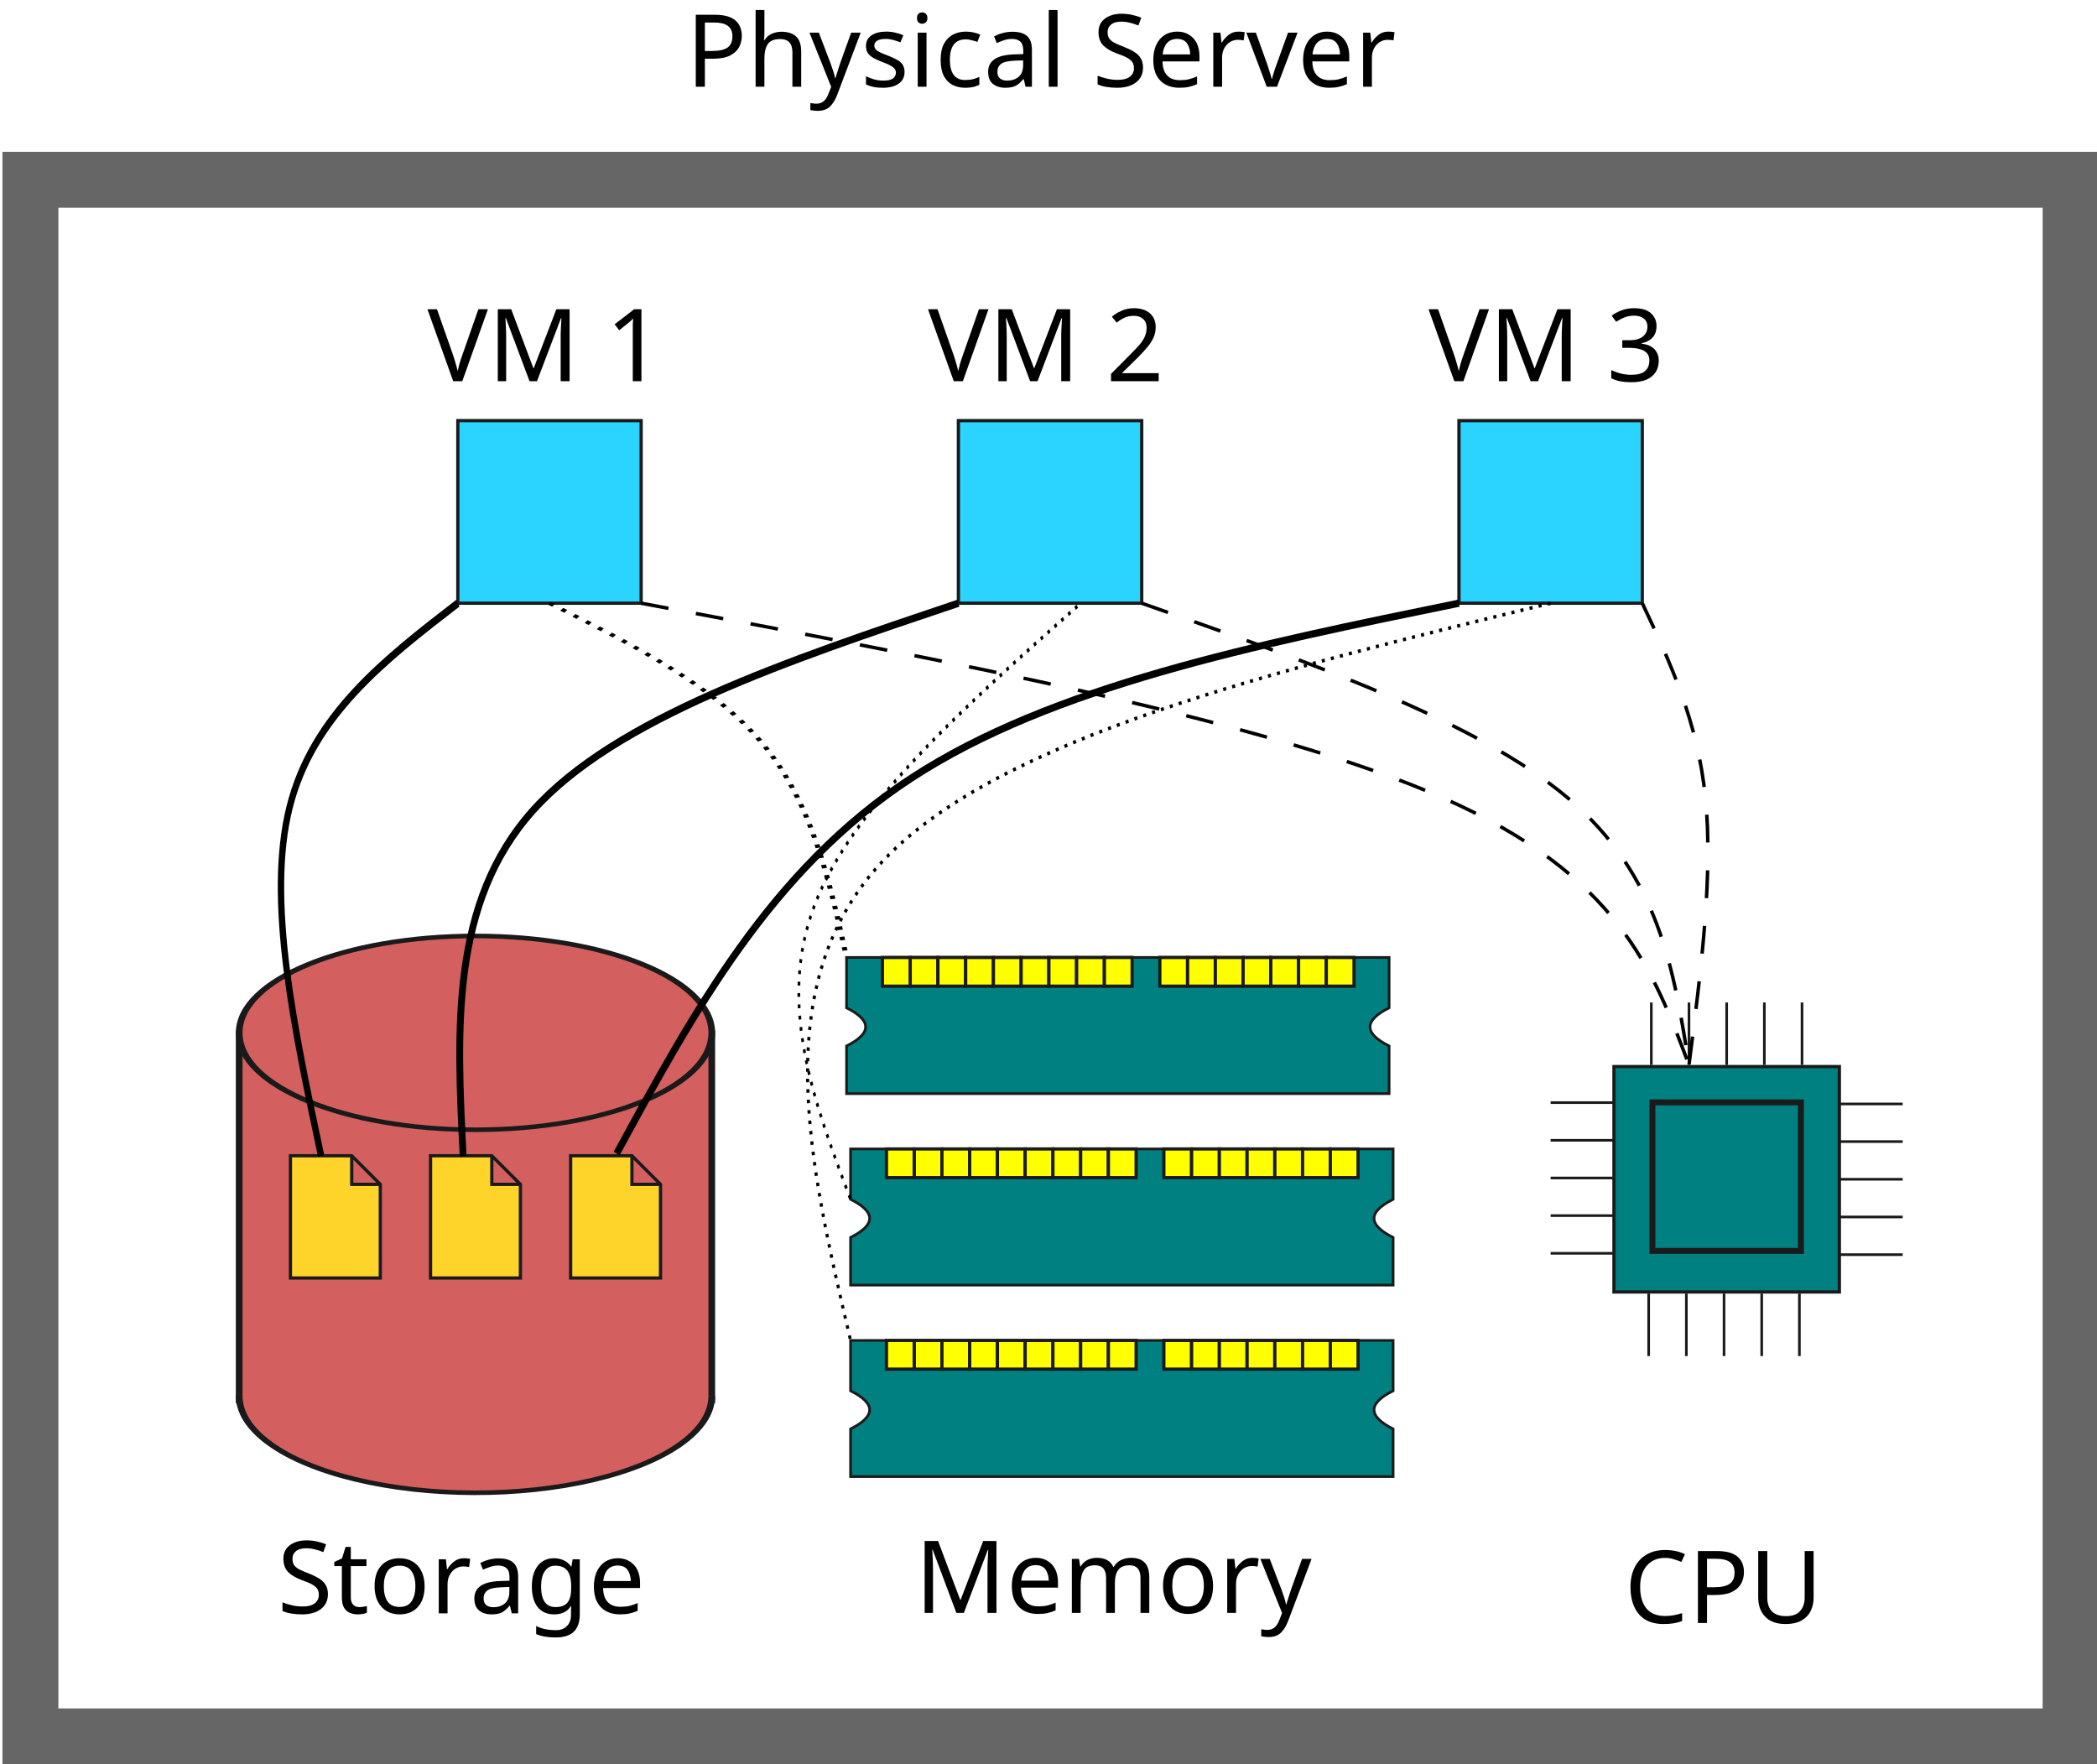
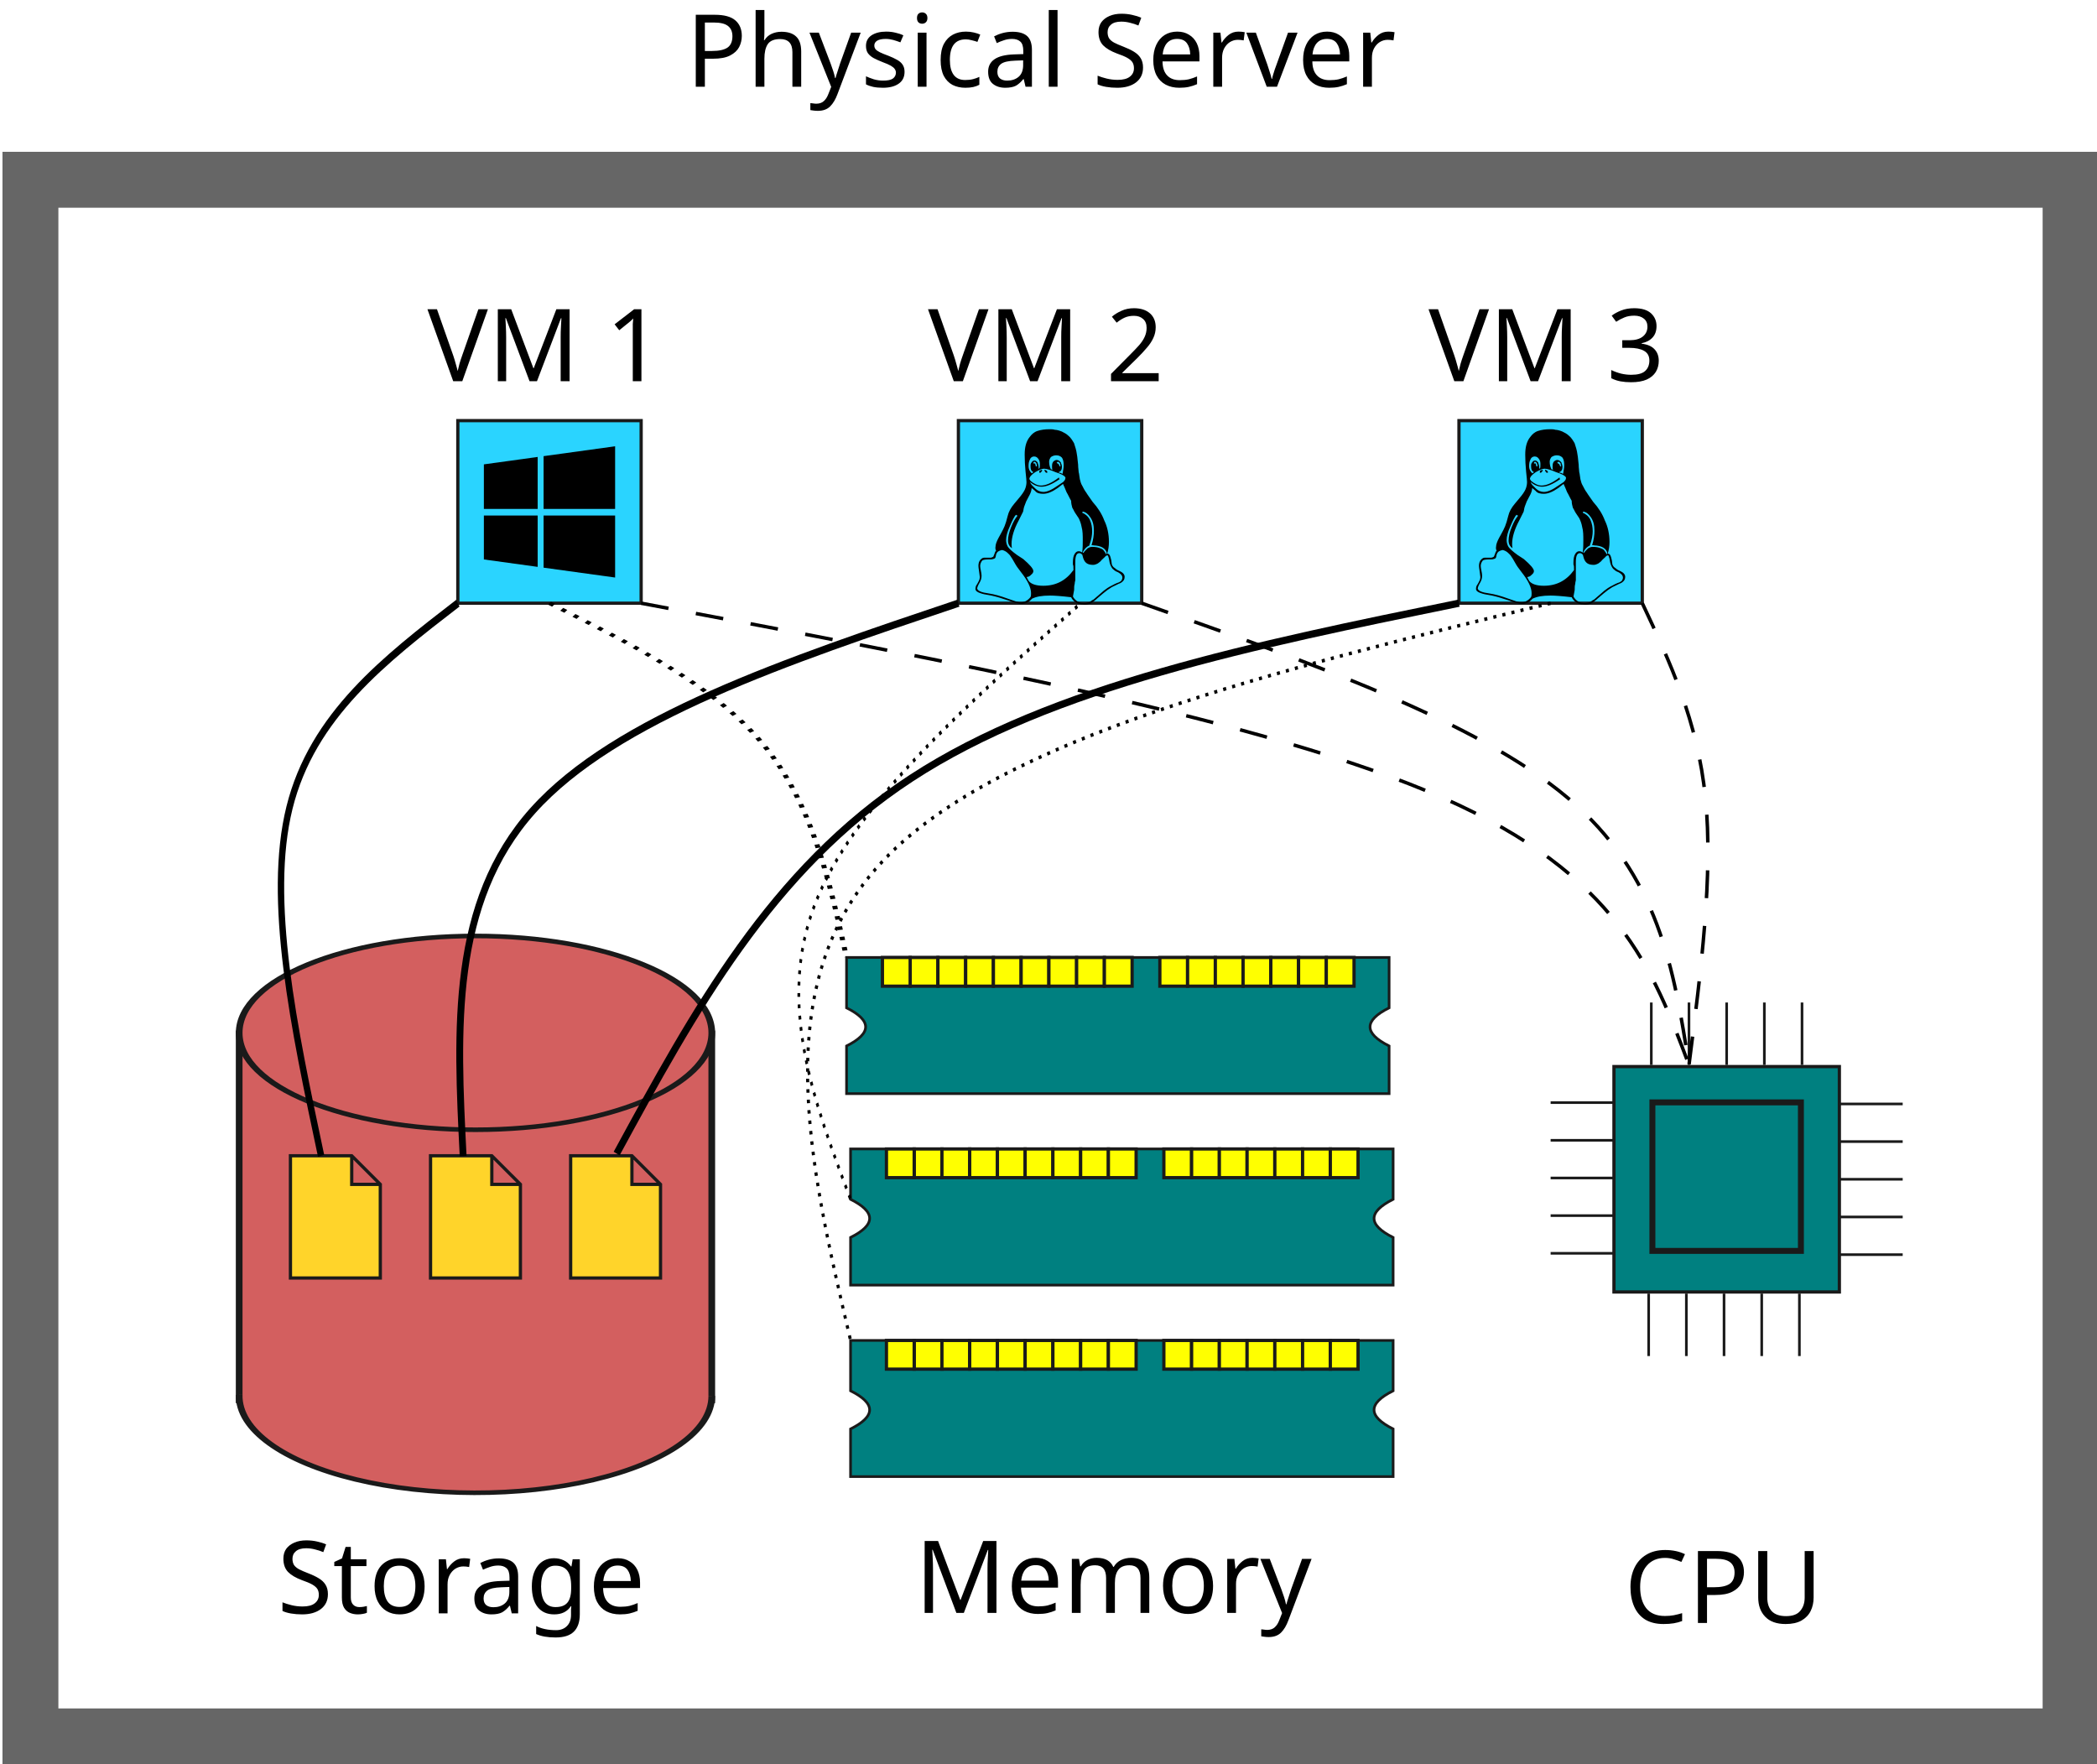
<svg xmlns="http://www.w3.org/2000/svg" width="220mm" height="185mm" viewBox="0 0 220 185" version="1.1" id="svg1">
  <defs id="defs1">
    </defs>
  <g id="layer1">
    <g id="disk" transform="matrix(2.060139,0,0,1.41093,-43.37857,-90.99876)" style="fill:#d35f5f">
      <path id="disk-frame" style="stroke:#1a1a1a;stroke-width:0.341" d="m 33.236,141.295 h 24.067 v 27.366 H 33.236 Z" />
      <path id="disk-bottom" style="stroke:#1a1a1a;stroke-width:0.341" d="m 57.304,168.289 a 12.034,7.205 0 0 1 -6.054,6.252 12.034,7.205 0 0 1 -12.071,-0.039 12.034,7.205 0 0 1 -5.942,-6.291" />
      <path id="disk-top" style="stroke:#1a1a1a;stroke-width:0.341" d="m 57.304,141.295 a 12.034,7.205 0 0 1 -12.034,7.205 12.034,7.205 0 0 1 -12.034,-7.205 12.034,7.205 0 0 1 12.034,-7.205 12.034,7.205 0 0 1 12.034,7.205 z" />
    </g>
    <rect style="fill:#2ad4ff;stroke:#1a1a1a;stroke-width:0.341" id="rect1" width="19.232" height="19.154" x="48.032" y="44.129" />
    <g id="g20" transform="translate(3.567887,-35.99711)">
      <path id="rect2" style="fill:#008080;stroke:#1a1a1a;stroke-width:0.279" d="m 85.245,136.446 h 56.921 v 5.285 q -4,2 0,4 v 5 H 85.245 v -5 q 4,-2 0,-4 z" />
      <rect style="fill:#ffff00;stroke:#1a1a1a;stroke-width:0.341" id="rect4" width="2.91" height="3.012" x="91.921" y="136.446" />
      <rect style="fill:#ffff00;stroke:#1a1a1a;stroke-width:0.341" id="rect5" width="2.91" height="3.012" x="94.831" y="136.446" />
      <rect style="fill:#ffff00;stroke:#1a1a1a;stroke-width:0.341" id="rect6" width="2.91" height="3.012" x="97.742" y="136.446" />
      <rect style="fill:#ffff00;stroke:#1a1a1a;stroke-width:0.341" id="rect7" width="2.91" height="3.012" x="100.652" y="136.446" />
      <rect style="fill:#ffff00;stroke:#1a1a1a;stroke-width:0.341" id="rect8" width="2.91" height="3.012" x="103.562" y="136.446" />
      <rect style="fill:#ffff00;stroke:#1a1a1a;stroke-width:0.341" id="rect9" width="2.91" height="3.012" x="106.473" y="136.446" />
      <rect style="fill:#ffff00;stroke:#1a1a1a;stroke-width:0.341" id="rect10" width="2.91" height="3.012" x="109.383" y="136.446" />
      <rect style="fill:#ffff00;stroke:#1a1a1a;stroke-width:0.341" id="rect11" width="2.91" height="3.012" x="112.294" y="136.446" />
      <rect style="fill:#ffff00;stroke:#1a1a1a;stroke-width:0.341" id="rect12" width="2.91" height="3.012" x="118.114" y="136.446" />
      <rect style="fill:#ffff00;stroke:#1a1a1a;stroke-width:0.341" id="rect13" width="2.91" height="3.012" x="121.025" y="136.446" />
      <rect style="fill:#ffff00;stroke:#1a1a1a;stroke-width:0.341" id="rect14" width="2.91" height="3.012" x="123.935" y="136.446" />
      <rect style="fill:#ffff00;stroke:#1a1a1a;stroke-width:0.341" id="rect15" width="2.91" height="3.012" x="126.846" y="136.446" />
      <rect style="fill:#ffff00;stroke:#1a1a1a;stroke-width:0.341" id="rect16" width="2.91" height="3.012" x="129.756" y="136.446" />
      <rect style="fill:#ffff00;stroke:#1a1a1a;stroke-width:0.341" id="rect17" width="2.91" height="3.012" x="132.667" y="136.446" />
      <rect style="fill:#ffff00;stroke:#1a1a1a;stroke-width:0.341" id="rect18" width="2.91" height="3.012" x="89.01" y="136.446" />
      <rect style="fill:#ffff00;stroke:#1a1a1a;stroke-width:0.341" id="rect19" width="2.91" height="3.012" x="135.577" y="136.446" />
    </g>
    <g id="g73" transform="translate(2.636038,-24.40999)">
      <rect style="fill:#008080;stroke:#1a1a1a;stroke-width:0.341" id="rect20" width="23.647" height="23.647" x="166.688" y="136.306" />
      <g id="g23" transform="translate(-0.8826761)">
        <line id="line20" x1="171.488" x2="171.488" y2="136.136" y1="129.584" style="stroke:#1a1a1a;stroke-width:0.276" />
        <line id="line20-0" x1="175.441" x2="175.441" y2="136.136" y1="129.584" style="stroke:#1a1a1a;stroke-width:0.276" />
        <line id="line21" x1="179.394" x2="179.394" y2="136.136" y1="129.584" style="stroke:#1a1a1a;stroke-width:0.276" />
        <line id="line22" x1="183.347" x2="183.347" y2="136.136" y1="129.584" style="stroke:#1a1a1a;stroke-width:0.276" />
        <line id="line23" x1="187.3" x2="187.3" y2="136.136" y1="129.584" style="stroke:#1a1a1a;stroke-width:0.276" />
      </g>
      <g id="g28" transform="translate(-1.158524,30.53984)">
        <line id="line24" x1="171.488" x2="171.488" y2="136.136" y1="129.584" style="stroke:#1a1a1a;stroke-width:0.276" />
        <line id="line25" x1="175.441" x2="175.441" y2="136.136" y1="129.584" style="stroke:#1a1a1a;stroke-width:0.276" />
        <line id="line26" x1="179.394" x2="179.394" y2="136.136" y1="129.584" style="stroke:#1a1a1a;stroke-width:0.276" />
        <line id="line27" x1="183.347" x2="183.347" y2="136.136" y1="129.584" style="stroke:#1a1a1a;stroke-width:0.276" />
        <line id="line28" x1="187.3" x2="187.3" y2="136.136" y1="129.584" style="stroke:#1a1a1a;stroke-width:0.276" />
      </g>
      <g id="g33" transform="rotate(90,178.9134,147.6496)">
        <line id="line29" x1="171.488" x2="171.488" y2="136.136" y1="129.584" style="stroke:#1a1a1a;stroke-width:0.276" />
        <line id="line30" x1="175.441" x2="175.441" y2="136.136" y1="129.584" style="stroke:#1a1a1a;stroke-width:0.276" />
        <line id="line31" x1="179.394" x2="179.394" y2="136.136" y1="129.584" style="stroke:#1a1a1a;stroke-width:0.276" />
        <line id="line32" x1="183.347" x2="183.347" y2="136.136" y1="129.584" style="stroke:#1a1a1a;stroke-width:0.276" />
        <line id="line33" x1="187.3" x2="187.3" y2="136.136" y1="129.584" style="stroke:#1a1a1a;stroke-width:0.276" />
      </g>
      <g id="g38" transform="rotate(90,163.7902,132.3885)">
        <line id="line34" x1="171.488" x2="171.488" y2="136.136" y1="129.584" style="stroke:#1a1a1a;stroke-width:0.276" />
        <line id="line35" x1="175.441" x2="175.441" y2="136.136" y1="129.584" style="stroke:#1a1a1a;stroke-width:0.276" />
        <line id="line36" x1="179.394" x2="179.394" y2="136.136" y1="129.584" style="stroke:#1a1a1a;stroke-width:0.276" />
        <line id="line37" x1="183.347" x2="183.347" y2="136.136" y1="129.584" style="stroke:#1a1a1a;stroke-width:0.276" />
        <line id="line38" x1="187.3" x2="187.3" y2="136.136" y1="129.584" style="stroke:#1a1a1a;stroke-width:0.276" />
      </g>
      <rect style="fill:#008080;stroke:#1a1a1a;stroke-width:0.625;stroke-dasharray:none" id="rect38" width="15.581" height="15.581" x="170.72" y="140.063" />
    </g>
    <path id="path38" style="fill:#ffd42a;stroke:#1a1a1a;stroke-width:0.341" d="m 30.471,121.253 h 6.428 l 3,3 v 9.822 h -9.428 z m 6.428,0 v 3 h 3" />
    <path id="path39" style="fill:#ffd42a;stroke:#1a1a1a;stroke-width:0.341" d="m 45.169,121.253 h 6.428 l 3,3 v 9.822 h -9.428 z m 6.428,0 v 3 h 3" />
    <path id="path40" style="fill:#ffd42a;stroke:#1a1a1a;stroke-width:0.341" d="m 59.868,121.253 h 6.428 l 3,3 v 9.822 h -9.428 z m 6.428,0 v 3 h 3" />
    <g id="g56" transform="translate(3.988952,-15.90814)">
      <path id="path41" style="fill:#008080;stroke:#1a1a1a;stroke-width:0.279" d="m 85.245,136.446 h 56.921 v 5.285 q -4,2 0,4 v 5 H 85.245 v -5 q 4,-2 0,-4 z" />
      <rect style="fill:#ffff00;stroke:#1a1a1a;stroke-width:0.341" id="rect41" width="2.91" height="3.012" x="91.921" y="136.446" />
      <rect style="fill:#ffff00;stroke:#1a1a1a;stroke-width:0.341" id="rect42" width="2.91" height="3.012" x="94.831" y="136.446" />
      <rect style="fill:#ffff00;stroke:#1a1a1a;stroke-width:0.341" id="rect43" width="2.91" height="3.012" x="97.742" y="136.446" />
      <rect style="fill:#ffff00;stroke:#1a1a1a;stroke-width:0.341" id="rect44" width="2.91" height="3.012" x="100.652" y="136.446" />
      <rect style="fill:#ffff00;stroke:#1a1a1a;stroke-width:0.341" id="rect45" width="2.91" height="3.012" x="103.562" y="136.446" />
      <rect style="fill:#ffff00;stroke:#1a1a1a;stroke-width:0.341" id="rect46" width="2.91" height="3.012" x="106.473" y="136.446" />
      <rect style="fill:#ffff00;stroke:#1a1a1a;stroke-width:0.341" id="rect47" width="2.91" height="3.012" x="109.383" y="136.446" />
      <rect style="fill:#ffff00;stroke:#1a1a1a;stroke-width:0.341" id="rect48" width="2.91" height="3.012" x="112.294" y="136.446" />
      <rect style="fill:#ffff00;stroke:#1a1a1a;stroke-width:0.341" id="rect49" width="2.91" height="3.012" x="118.114" y="136.446" />
      <rect style="fill:#ffff00;stroke:#1a1a1a;stroke-width:0.341" id="rect50" width="2.91" height="3.012" x="121.025" y="136.446" />
      <rect style="fill:#ffff00;stroke:#1a1a1a;stroke-width:0.341" id="rect51" width="2.91" height="3.012" x="123.935" y="136.446" />
      <rect style="fill:#ffff00;stroke:#1a1a1a;stroke-width:0.341" id="rect52" width="2.91" height="3.012" x="126.846" y="136.446" />
      <rect style="fill:#ffff00;stroke:#1a1a1a;stroke-width:0.341" id="rect53" width="2.91" height="3.012" x="129.756" y="136.446" />
      <rect style="fill:#ffff00;stroke:#1a1a1a;stroke-width:0.341" id="rect54" width="2.91" height="3.012" x="132.667" y="136.446" />
      <rect style="fill:#ffff00;stroke:#1a1a1a;stroke-width:0.341" id="rect55" width="2.91" height="3.012" x="89.01" y="136.446" />
      <rect style="fill:#ffff00;stroke:#1a1a1a;stroke-width:0.341" id="rect56" width="2.91" height="3.012" x="135.577" y="136.446" />
    </g>
    <g id="g72" transform="translate(3.988952,4.180822)">
      <path id="path56" style="fill:#008080;stroke:#1a1a1a;stroke-width:0.279" d="m 85.245,136.446 h 56.921 v 5.285 q -4,2 0,4 v 5 H 85.245 v -5 q 4,-2 0,-4 z" />
      <rect style="fill:#ffff00;stroke:#1a1a1a;stroke-width:0.341" id="rect57" width="2.91" height="3.012" x="91.921" y="136.446" />
      <rect style="fill:#ffff00;stroke:#1a1a1a;stroke-width:0.341" id="rect58" width="2.91" height="3.012" x="94.831" y="136.446" />
      <rect style="fill:#ffff00;stroke:#1a1a1a;stroke-width:0.341" id="rect59" width="2.91" height="3.012" x="97.742" y="136.446" />
      <rect style="fill:#ffff00;stroke:#1a1a1a;stroke-width:0.341" id="rect60" width="2.91" height="3.012" x="100.652" y="136.446" />
      <rect style="fill:#ffff00;stroke:#1a1a1a;stroke-width:0.341" id="rect61" width="2.91" height="3.012" x="103.562" y="136.446" />
      <rect style="fill:#ffff00;stroke:#1a1a1a;stroke-width:0.341" id="rect62" width="2.91" height="3.012" x="106.473" y="136.446" />
      <rect style="fill:#ffff00;stroke:#1a1a1a;stroke-width:0.341" id="rect63" width="2.91" height="3.012" x="109.383" y="136.446" />
      <rect style="fill:#ffff00;stroke:#1a1a1a;stroke-width:0.341" id="rect64" width="2.91" height="3.012" x="112.294" y="136.446" />
      <rect style="fill:#ffff00;stroke:#1a1a1a;stroke-width:0.341" id="rect65" width="2.91" height="3.012" x="118.114" y="136.446" />
      <rect style="fill:#ffff00;stroke:#1a1a1a;stroke-width:0.341" id="rect66" width="2.91" height="3.012" x="121.025" y="136.446" />
      <rect style="fill:#ffff00;stroke:#1a1a1a;stroke-width:0.341" id="rect67" width="2.91" height="3.012" x="123.935" y="136.446" />
      <rect style="fill:#ffff00;stroke:#1a1a1a;stroke-width:0.341" id="rect68" width="2.91" height="3.012" x="126.846" y="136.446" />
      <rect style="fill:#ffff00;stroke:#1a1a1a;stroke-width:0.341" id="rect69" width="2.91" height="3.012" x="129.756" y="136.446" />
      <rect style="fill:#ffff00;stroke:#1a1a1a;stroke-width:0.341" id="rect70" width="2.91" height="3.012" x="132.667" y="136.446" />
      <rect style="fill:#ffff00;stroke:#1a1a1a;stroke-width:0.341" id="rect71" width="2.91" height="3.012" x="89.01" y="136.446" />
      <rect style="fill:#ffff00;stroke:#1a1a1a;stroke-width:0.341" id="rect72" width="2.91" height="3.012" x="135.577" y="136.446" />
    </g>
    <text xml:space="preserve" style="font-style:normal;font-weight:normal;font-size:10.583px;line-height:1.25;font-family:sans-serif;fill:#000000;fill-opacity:1;stroke:none;stroke-width:0.265" x="44.843" y="39.995" id="text73">
      <tspan id="tspan73" style="stroke-width:0.265" x="44.843" y="39.995">VM 1</tspan>
    </text>
    <rect style="fill:#2ad4ff;stroke:#1a1a1a;stroke-width:0.341" id="rect73" width="19.232" height="19.154" x="100.548" y="44.129" />
    <text xml:space="preserve" style="font-style:normal;font-weight:normal;font-size:10.583px;line-height:1.25;font-family:sans-serif;fill:#000000;fill-opacity:1;stroke:none;stroke-width:0.265" x="97.358" y="39.995" id="text74">
      <tspan id="tspan74" style="stroke-width:0.265" x="97.358" y="39.995">VM 2</tspan>
    </text>
    <rect style="fill:#2ad4ff;stroke:#1a1a1a;stroke-width:0.341" id="rect74" width="19.232" height="19.154" x="153.063" y="44.129" />
    <text xml:space="preserve" style="font-style:normal;font-weight:normal;font-size:10.583px;line-height:1.25;font-family:sans-serif;fill:#000000;fill-opacity:1;stroke:none;stroke-width:0.265" x="149.873" y="39.995" id="text75">
      <tspan id="tspan75" style="stroke-width:0.265" x="149.873" y="39.995">VM 3</tspan>
    </text>
    <path style="fill:none;stroke:#000000;stroke-width:0.819;stroke-linecap:butt;stroke-linejoin:miter;stroke-dasharray:none;stroke-opacity:1" d="m 44.464,99.28 c -9.345,5.891 -18.69,11.782 -21.617,21.444 -2.927,9.662 0.564,23.094 4.056,36.527" id="path75" transform="matrix(0.8169776,0,0,1,11.70586,-35.99711)" />
    <path style="fill:none;stroke:#000000;stroke-width:0.764;stroke-linecap:butt;stroke-linejoin:miter;stroke-dasharray:none;stroke-opacity:1" d="m 96.98,99.28 c -19.172,6.039 -38.344,12.078 -47.573,21.74 -9.23,9.662 -8.517,22.946 -7.805,36.23" id="path76" transform="matrix(0.9382799,0,0,1.000533,9.553615,-36.05238)" />
    <path style="fill:none;stroke:#000000;stroke-width:0.761;stroke-linecap:butt;stroke-linejoin:miter;stroke-dasharray:none;stroke-opacity:1" d="m 149.495,99.28 c -22.527,4.381 -45.055,8.762 -60.587,18.424 -15.533,9.662 -24.07,24.604 -32.607,39.547" id="path77" transform="matrix(0.9482197,0,0,0.9960111,11.30813,-35.60361)" />
    <path style="fill:none;stroke:#000000;stroke-width:0.365;stroke-linecap:butt;stroke-linejoin:miter;stroke-dasharray:0.365, 0.73;stroke-dashoffset:0;stroke-opacity:1" d="m 63.696,99.28 c 5.934,4.272 11.869,8.545 15.46,14.739 3.591,6.194 4.84,14.31 6.089,22.427" id="path78" transform="matrix(1.446243,0,0,1,-34.47218,-35.9971)" />
    <path style="fill:none;stroke:#000000;stroke-width:0.366;stroke-linecap:butt;stroke-linejoin:miter;stroke-dasharray:0.366, 0.732;stroke-dashoffset:0;stroke-opacity:1" d="m 116.212,99.28 c -15.145,9.646 -30.29,19.293 -35.381,28.835 -5.091,9.543 -0.128,18.981 4.835,28.42" id="path79" transform="matrix(0.7788088,0,0,1.086633,22.51649,-44.27326)" />
    <path style="fill:none;stroke:#000000;stroke-width:0.366;stroke-linecap:butt;stroke-linejoin:miter;stroke-dasharray:0.366, 0.732;stroke-dashoffset:0;stroke-opacity:1" d="m 168.727,99.28 c -32.65,7.037 -65.3,14.074 -79.143,26.964 -13.843,12.891 -8.88,31.635 -3.917,50.38" id="path80" transform="matrix(0.8842293,0,0,1,13.48553,-35.99711)" />
    <path style="fill:none;stroke:#000000;stroke-width:0.365;stroke-linecap:butt;stroke-linejoin:miter;stroke-dasharray:2.92, 2.92;stroke-dashoffset:0;stroke-opacity:1" d="m 63.696,99.28 c 32.897,6.174 65.794,12.349 84.115,20.423 18.322,8.074 22.068,18.047 25.814,28.021" id="path81" transform="translate(3.567887,-35.99711)" />
    <path style="fill:none;stroke:#000000;stroke-width:0.365;stroke-linecap:butt;stroke-linejoin:miter;stroke-dasharray:2.92, 2.92;stroke-dashoffset:0;stroke-opacity:1" d="m 116.212,99.28 c 17.562,6.174 35.124,12.349 44.693,20.423 9.569,8.074 11.145,18.047 12.722,28.021" id="path82" transform="translate(3.567887,-35.99711)" />
    <path style="fill:none;stroke:#000000;stroke-width:0.365;stroke-linecap:butt;stroke-linejoin:miter;stroke-dasharray:2.92, 2.92;stroke-dashoffset:0;stroke-opacity:1" d="m 168.727,99.28 c 2.905,6.174 5.81,12.349 6.626,20.423 0.817,8.074 -0.455,18.047 -1.727,28.021" id="path83" transform="translate(3.567887,-35.99711)" />
    <text xml:space="preserve" style="font-style:normal;font-weight:normal;font-size:10.583px;line-height:1.25;font-family:sans-serif;fill:#000000;fill-opacity:1;stroke:none;stroke-width:0.265" x="29.089" y="169.259" id="text1">
      <tspan id="tspan1" style="stroke-width:0.265" x="29.089" y="169.259">Storage</tspan>
    </text>
    <text xml:space="preserve" style="font-style:normal;font-weight:normal;font-size:10.583px;line-height:1.25;font-family:sans-serif;fill:#000000;fill-opacity:1;stroke:none;stroke-width:0.265" x="95.975" y="169.217" id="text2">
      <tspan id="tspan2" style="stroke-width:0.265" x="95.975" y="169.217">Memory</tspan>
    </text>
    <text xml:space="preserve" style="font-style:normal;font-weight:normal;font-size:10.583px;line-height:1.25;font-family:sans-serif;fill:#000000;fill-opacity:1;stroke:none;stroke-width:0.265" x="170.413" y="170.272" id="text3">
      <tspan id="tspan3" style="stroke-width:0.265" x="170.413" y="170.272">CPU</tspan>
    </text>
    <rect style="opacity:1;fill:none;stroke:#666666;stroke-width:5.866;stroke-dasharray:none" id="rect3" width="214.038" height="163.309" x="3.192" y="18.859" />
    <text xml:space="preserve" style="font-style:normal;font-weight:normal;font-size:10.583px;line-height:1.25;font-family:sans-serif;fill:#000000;fill-opacity:1;stroke:none;stroke-width:0.265" x="71.963" y="9.099" id="text4">
      <tspan id="tspan4" style="stroke-width:0.265" x="71.963" y="9.099">Physical Server</tspan>
    </text>
+     <path d="m 50.764,48.717 5.643,-0.778 v 5.452 h -5.643 z m 0,9.976 5.643,0.778 v -5.385 h -5.643 z m 6.264,0.861 7.505,1.036 v -6.503 h -7.505 z m 0,-11.698 v 5.535 h 7.505 v -6.571 z" id="path1" style="stroke-width:0.031" />
+     <path d="m 109.885,49.536 c 0,0.061 -0.061,0.061 -0.061,0.061 h -0.061 c -0.061,0 -0.061,-0.061 -0.122,-0.122 0,0 -0.061,-0.061 -0.061,-0.122 0,-0.061 0,-0.061 0.061,-0.061 l 0.122,0.061 c 0.061,0.061 0.122,0.122 0.122,0.183 m -1.098,-0.61 c 0,-0.305 -0.122,-0.488 -0.305,-0.488 0,0 0,0.061 -0.061,0.061 v 0.122 h 0.183 c 0,0.122 0.061,0.183 0.061,0.305 h 0.122 m 2.134,-0.305 c 0.122,0 0.183,0.122 0.244,0.305 h 0.122 c -0.061,-0.061 -0.061,-0.122 -0.061,-0.183 0,-0.061 0,-0.122 -0.061,-0.183 -0.061,-0.061 -0.122,-0.122 -0.183,-0.122 0,0 -0.061,0.061 -0.122,0.061 0,0.061 0.061,0.061 0.061,0.122 m -1.829,0.976 c -0.061,0 -0.061,0 -0.061,-0.061 0,-0.061 0,-0.122 0.061,-0.183 0.122,0 0.183,-0.061 0.183,-0.061 0.061,0 0.061,0.061 0.061,0.061 0,0.061 -0.061,0.122 -0.183,0.244 h -0.061 m -0.671,-0.061 c -0.244,-0.122 -0.305,-0.305 -0.305,-0.61 0,-0.183 0,-0.305 0.122,-0.427 0.061,-0.122 0.183,-0.183 0.305,-0.183 0.122,0 0.183,0.061 0.305,0.183 0.061,0.183 0.122,0.366 0.122,0.549 v 0.122 h 0.061 v -0.061 c 0.061,0 0.061,-0.122 0.061,-0.366 0,-0.183 0,-0.366 -0.122,-0.549 -0.122,-0.183 -0.244,-0.305 -0.488,-0.305 -0.183,0 -0.366,0.122 -0.427,0.305 -0.122,0.244 -0.146,0.427 -0.146,0.732 0,0.244 0.085,0.488 0.329,0.732 0.061,-0.061 0.122,-0.061 0.183,-0.122 m 7.622,8.598 c 0.061,0 0.061,-0.024 0.061,-0.079 0,-0.134 -0.061,-0.293 -0.244,-0.47 -0.183,-0.183 -0.488,-0.299 -0.854,-0.348 -0.061,-0.006 -0.122,-0.006 -0.122,-0.006 -0.061,-0.012 -0.061,-0.012 -0.122,-0.012 -0.061,-0.006 -0.183,-0.018 -0.244,-0.03 0.183,-0.567 0.244,-1.067 0.244,-1.506 0,-0.61 -0.122,-1.037 -0.366,-1.402 -0.244,-0.366 -0.488,-0.549 -0.793,-0.61 -0.061,0.061 -0.061,0.061 -0.061,0.122 0.305,0.122 0.61,0.366 0.793,0.732 0.183,0.427 0.244,0.793 0.244,1.22 0,0.341 -0.061,0.848 -0.305,1.494 -0.244,0.098 -0.488,0.323 -0.671,0.677 0,0.055 0,0.085 0.061,0.085 0,0 0.061,-0.055 0.122,-0.159 0.122,-0.104 0.183,-0.207 0.305,-0.311 0.183,-0.104 0.305,-0.159 0.488,-0.159 0.305,0 0.61,0.043 0.793,0.128 0.244,0.079 0.366,0.165 0.427,0.262 0.061,0.091 0.122,0.177 0.183,0.256 0,0.079 0.061,0.116 0.061,0.116 m -5.61,-8.842 c -0.061,-0.061 -0.061,-0.183 -0.061,-0.305 0,-0.244 0,-0.366 0.122,-0.549 0.122,-0.122 0.244,-0.183 0.366,-0.183 0.183,0 0.305,0.122 0.427,0.244 0.061,0.183 0.122,0.305 0.122,0.488 0,0.305 -0.122,0.488 -0.366,0.549 0,0 0.061,0.061 0.122,0.061 0.122,0 0.183,0.061 0.305,0.122 0.061,-0.366 0.122,-0.61 0.122,-0.915 0,-0.366 -0.061,-0.61 -0.183,-0.793 -0.183,-0.183 -0.366,-0.244 -0.61,-0.244 -0.183,0 -0.366,0.061 -0.549,0.183 -0.122,0.183 -0.183,0.305 -0.183,0.488 0,0.305 0.061,0.549 0.183,0.793 0.061,0 0.122,0.061 0.183,0.061 m 0.732,0.976 c -0.793,0.549 -1.402,0.793 -1.89,0.793 -0.427,0 -0.854,-0.183 -1.22,-0.488 0.061,0.122 0.122,0.244 0.183,0.305 l 0.366,0.366 c 0.244,0.244 0.549,0.366 0.854,0.366 0.427,0 0.915,-0.244 1.524,-0.671 l 0.549,-0.366 c 0.122,-0.122 0.244,-0.244 0.244,-0.427 0,-0.061 0,-0.122 -0.061,-0.122 -0.061,-0.122 -0.366,-0.305 -0.976,-0.488 -0.549,-0.244 -0.976,-0.366 -1.22,-0.366 -0.183,0 -0.488,0.122 -0.915,0.366 -0.366,0.244 -0.61,0.488 -0.61,0.732 0,0 0.061,0.061 0.122,0.183 0.366,0.305 0.732,0.488 1.098,0.488 0.488,0 1.098,-0.244 1.89,-0.854 v 0.122 c 0.061,0 0.061,0.061 0.061,0.061 m 1.402,12.318 c 0.244,0.459 0.671,0.689 1.159,0.689 0.122,0 0.244,-0.018 0.366,-0.055 0.122,-0.024 0.244,-0.067 0.305,-0.116 0.061,-0.043 0.122,-0.085 0.183,-0.134 0.122,-0.043 0.122,-0.073 0.183,-0.104 l 1.037,-0.896 c 0.244,-0.195 0.488,-0.365 0.793,-0.512 0.244,-0.146 0.488,-0.244 0.61,-0.299 0.183,-0.049 0.305,-0.122 0.427,-0.22 0.061,-0.091 0.122,-0.207 0.122,-0.354 0,-0.177 -0.122,-0.311 -0.244,-0.409 -0.122,-0.098 -0.244,-0.165 -0.366,-0.207 -0.122,-0.043 -0.244,-0.14 -0.427,-0.305 -0.122,-0.159 -0.244,-0.378 -0.305,-0.665 l -0.061,-0.354 c -0.061,-0.165 -0.061,-0.287 -0.122,-0.354 0,-0.018 0,-0.024 -0.061,-0.024 -0.061,0 -0.183,0.055 -0.244,0.159 -0.122,0.104 -0.244,0.22 -0.366,0.341 -0.061,0.122 -0.244,0.232 -0.366,0.335 -0.183,0.104 -0.366,0.159 -0.488,0.159 -0.488,0 -0.732,-0.134 -0.915,-0.396 -0.122,-0.195 -0.183,-0.421 -0.244,-0.677 -0.122,-0.104 -0.183,-0.159 -0.305,-0.159 -0.305,0 -0.427,0.317 -0.427,0.957 v 1.896 c 0,0.055 -0.061,0.177 -0.061,0.366 -0.061,0.189 -0.061,0.404 -0.061,0.646 l -0.122,0.677 v 0.01 m -8.842,-0.323 c 0.567,0.083 1.22,0.26 1.957,0.531 0.738,0.268 1.189,0.409 1.354,0.409 0.427,0 0.781,-0.189 1.073,-0.554 0.061,-0.118 0.061,-0.257 0.061,-0.417 0,-0.576 -0.348,-1.305 -1.043,-2.189 l -0.415,-0.555 c -0.085,-0.116 -0.189,-0.293 -0.323,-0.531 -0.128,-0.238 -0.244,-0.421 -0.335,-0.549 -0.079,-0.14 -0.207,-0.28 -0.372,-0.421 -0.159,-0.14 -0.341,-0.232 -0.543,-0.28 -0.256,0.049 -0.433,0.134 -0.518,0.25 -0.085,0.116 -0.134,0.244 -0.146,0.378 -0.018,0.128 -0.055,0.213 -0.116,0.256 -0.061,0.037 -0.165,0.067 -0.305,0.098 -0.03,0 -0.085,0 -0.165,0.006 h -0.165 c -0.323,0 -0.543,0.037 -0.659,0.098 -0.152,0.177 -0.232,0.378 -0.232,0.591 0,0.098 0.024,0.262 0.073,0.494 0.049,0.226 0.073,0.409 0.073,0.537 0,0.25 -0.073,0.5 -0.226,0.75 -0.152,0.262 -0.232,0.457 -0.232,0.596 0.061,0.237 0.463,0.403 1.201,0.501 m 2.031,-5.543 c 0,-0.421 0.11,-0.884 0.335,-1.433 0.22,-0.549 0.439,-0.915 0.652,-1.159 -0.012,-0.061 -0.043,-0.061 -0.091,-0.061 l -0.061,-0.061 c -0.177,0.183 -0.39,0.61 -0.646,1.22 -0.256,0.549 -0.39,1.055 -0.39,1.427 0,0.274 0.067,0.512 0.189,0.72 0.134,0.201 0.457,0.494 0.97,0.866 l 0.646,0.421 c 0.689,0.598 1.055,1.012 1.055,1.256 0,0.128 -0.061,0.256 -0.244,0.396 -0.122,0.146 -0.287,0.22 -0.427,0.22 -0.012,0 -0.018,0.012 -0.018,0.043 0,0.006 0.061,0.128 0.189,0.366 0.256,0.348 0.805,0.518 1.537,0.518 1.342,0 2.378,-0.549 3.171,-1.646 0,-0.305 0,-0.494 -0.061,-0.573 v -0.226 c 0,-0.396 0.061,-0.695 0.183,-0.89 0.122,-0.195 0.244,-0.287 0.427,-0.287 0.122,0 0.244,0.043 0.366,0.134 0.061,-0.47 0.061,-0.878 0.061,-1.244 0,-0.555 0,-1.012 -0.122,-1.439 -0.061,-0.366 -0.183,-0.671 -0.305,-0.915 l -0.366,-0.549 c -0.122,-0.183 -0.183,-0.366 -0.305,-0.549 -0.061,-0.244 -0.122,-0.427 -0.122,-0.732 -0.183,-0.305 -0.305,-0.61 -0.488,-0.915 -0.122,-0.305 -0.244,-0.61 -0.366,-0.854 l -0.549,0.427 c -0.61,0.427 -1.098,0.61 -1.524,0.61 -0.366,0 -0.671,-0.061 -0.854,-0.305 l -0.366,-0.305 c 0,0.183 -0.061,0.427 -0.183,0.671 l -0.384,0.732 c -0.171,0.427 -0.262,0.671 -0.281,0.854 -0.024,0.122 -0.043,0.244 -0.055,0.244 l -0.457,0.915 c -0.494,0.915 -0.744,1.762 -0.744,2.464 0,0.14 0.012,0.287 0.037,0.433 -0.274,-0.189 -0.409,-0.451 -0.409,-0.793 m 4.366,5.768 c -0.793,0 -1.402,0.107 -1.829,0.32 v -0.018 c -0.305,0.366 -0.646,0.555 -1.122,0.555 -0.299,0 -0.768,-0.116 -1.402,-0.348 -0.64,-0.22 -1.207,-0.388 -1.701,-0.499 -0.049,-0.014 -0.159,-0.035 -0.335,-0.063 -0.171,-0.027 -0.329,-0.055 -0.47,-0.084 -0.128,-0.027 -0.274,-0.069 -0.433,-0.125 -0.152,-0.048 -0.274,-0.111 -0.366,-0.187 -0.084,-0.077 -0.126,-0.163 -0.126,-0.26 0,-0.098 0.021,-0.202 0.062,-0.313 0.039,-0.067 0.082,-0.134 0.124,-0.195 0.043,-0.067 0.079,-0.128 0.104,-0.189 0.037,-0.055 0.061,-0.11 0.085,-0.171 0.024,-0.055 0.049,-0.11 0.061,-0.177 0.012,-0.061 0.024,-0.122 0.024,-0.183 0,-0.061 -0.024,-0.244 -0.073,-0.567 -0.049,-0.317 -0.073,-0.518 -0.073,-0.604 0,-0.268 0.061,-0.482 0.195,-0.634 0.134,-0.152 0.262,-0.232 0.396,-0.232 h 0.701 c 0.055,0 0.14,-0.03 0.268,-0.104 0.043,-0.098 0.079,-0.177 0.104,-0.25 0.03,-0.073 0.043,-0.128 0.055,-0.152 0.012,-0.037 0.024,-0.073 0.037,-0.104 0.024,-0.043 0.055,-0.091 0.098,-0.14 -0.049,-0.061 -0.073,-0.14 -0.073,-0.238 0,-0.067 0,-0.128 0.012,-0.165 0,-0.22 0.104,-0.531 0.323,-0.939 l 0.213,-0.384 c 0.177,-0.329 0.311,-0.573 0.409,-0.817 0.104,-0.244 0.213,-0.61 0.335,-1.098 0.098,-0.427 0.329,-0.854 0.695,-1.281 l 0.457,-0.549 c 0.317,-0.366 0.524,-0.671 0.64,-0.915 0.116,-0.244 0.177,-0.549 0.177,-0.793 0,-0.122 -0.03,-0.488 -0.098,-1.098 -0.061,-0.61 -0.091,-1.22 -0.091,-1.768 0,-0.427 0.037,-0.732 0.116,-1.037 0.079,-0.305 0.22,-0.61 0.427,-0.854 0.183,-0.244 0.427,-0.488 0.793,-0.61 0.366,-0.122 0.793,-0.183 1.281,-0.183 0.183,0 0.366,0 0.549,0.061 0.183,0 0.427,0.061 0.732,0.183 0.244,0.122 0.488,0.244 0.671,0.427 0.244,0.183 0.427,0.488 0.61,0.793 0.122,0.366 0.244,0.732 0.305,1.22 0.061,0.305 0.061,0.61 0.122,1.037 0,0.366 0.061,0.61 0.061,0.793 0.061,0.183 0.061,0.427 0.122,0.732 0.061,0.244 0.122,0.488 0.244,0.671 0.122,0.244 0.244,0.488 0.427,0.732 0.183,0.305 0.427,0.61 0.671,0.976 0.549,0.61 0.976,1.281 1.22,1.951 0.305,0.61 0.488,1.402 0.488,2.25 0,0.421 -0.061,0.829 -0.183,1.226 0.122,0 0.183,0.049 0.244,0.134 0.061,0.085 0.122,0.268 0.183,0.555 l 0.061,0.451 c 0.061,0.134 0.122,0.262 0.305,0.372 0.122,0.11 0.244,0.201 0.427,0.274 0.122,0.061 0.305,0.146 0.427,0.256 0.122,0.122 0.183,0.25 0.183,0.384 0,0.207 -0.061,0.36 -0.183,0.47 -0.122,0.122 -0.244,0.207 -0.427,0.262 -0.122,0.061 -0.366,0.183 -0.732,0.355 -0.305,0.18 -0.61,0.399 -0.915,0.659 l -0.61,0.519 c -0.244,0.238 -0.488,0.409 -0.671,0.512 -0.183,0.11 -0.427,0.165 -0.671,0.165 l -0.427,-0.049 c -0.488,-0.128 -0.793,-0.372 -0.976,-0.744 -0.976,-0.118 -1.768,-0.177 -2.256,-0.177" id="path1-1" style="stroke-width:0.061" />
+     <path d="m 162.4,49.536 c 0,0.061 -0.061,0.061 -0.061,0.061 h -0.061 c -0.061,0 -0.061,-0.061 -0.122,-0.122 0,0 -0.061,-0.061 -0.061,-0.122 0,-0.061 0,-0.061 0.061,-0.061 l 0.122,0.061 c 0.061,0.061 0.122,0.122 0.122,0.183 m -1.098,-0.61 c 0,-0.305 -0.122,-0.488 -0.305,-0.488 0,0 0,0.061 -0.061,0.061 v 0.122 h 0.183 c 0,0.122 0.061,0.183 0.061,0.305 h 0.122 m 2.134,-0.305 c 0.122,0 0.183,0.122 0.244,0.305 h 0.122 c -0.061,-0.061 -0.061,-0.122 -0.061,-0.183 0,-0.061 0,-0.122 -0.061,-0.183 -0.061,-0.061 -0.122,-0.122 -0.183,-0.122 0,0 -0.061,0.061 -0.122,0.061 0,0.061 0.061,0.061 0.061,0.122 m -1.829,0.976 c -0.061,0 -0.061,0 -0.061,-0.061 0,-0.061 0,-0.122 0.061,-0.183 0.122,0 0.183,-0.061 0.183,-0.061 0.061,0 0.061,0.061 0.061,0.061 0,0.061 -0.061,0.122 -0.183,0.244 h -0.061 m -0.671,-0.061 c -0.244,-0.122 -0.305,-0.305 -0.305,-0.61 0,-0.183 0,-0.305 0.122,-0.427 0.061,-0.122 0.183,-0.183 0.305,-0.183 0.122,0 0.183,0.061 0.305,0.183 0.061,0.183 0.122,0.366 0.122,0.549 v 0.122 h 0.061 v -0.061 c 0.061,0 0.061,-0.122 0.061,-0.366 0,-0.183 0,-0.366 -0.122,-0.549 -0.122,-0.183 -0.244,-0.305 -0.488,-0.305 -0.183,0 -0.366,0.122 -0.427,0.305 -0.122,0.244 -0.146,0.427 -0.146,0.732 0,0.244 0.085,0.488 0.329,0.732 0.061,-0.061 0.122,-0.061 0.183,-0.122 m 7.622,8.598 c 0.061,0 0.061,-0.024 0.061,-0.079 0,-0.134 -0.061,-0.293 -0.244,-0.47 -0.183,-0.183 -0.488,-0.299 -0.854,-0.348 -0.061,-0.006 -0.122,-0.006 -0.122,-0.006 -0.061,-0.012 -0.061,-0.012 -0.122,-0.012 -0.061,-0.006 -0.183,-0.018 -0.244,-0.03 0.183,-0.567 0.244,-1.067 0.244,-1.506 0,-0.61 -0.122,-1.037 -0.366,-1.402 -0.244,-0.366 -0.488,-0.549 -0.793,-0.61 -0.061,0.061 -0.061,0.061 -0.061,0.122 0.305,0.122 0.61,0.366 0.793,0.732 0.183,0.427 0.244,0.793 0.244,1.22 0,0.341 -0.061,0.848 -0.305,1.494 -0.244,0.098 -0.488,0.323 -0.671,0.677 0,0.055 0,0.085 0.061,0.085 0,0 0.061,-0.055 0.122,-0.159 0.122,-0.104 0.183,-0.207 0.305,-0.311 0.183,-0.104 0.305,-0.159 0.488,-0.159 0.305,0 0.61,0.043 0.793,0.128 0.244,0.079 0.366,0.165 0.427,0.262 0.061,0.091 0.122,0.177 0.183,0.256 0,0.079 0.061,0.116 0.061,0.116 m -5.61,-8.842 c -0.061,-0.061 -0.061,-0.183 -0.061,-0.305 0,-0.244 0,-0.366 0.122,-0.549 0.122,-0.122 0.244,-0.183 0.366,-0.183 0.183,0 0.305,0.122 0.427,0.244 0.061,0.183 0.122,0.305 0.122,0.488 0,0.305 -0.122,0.488 -0.366,0.549 0,0 0.061,0.061 0.122,0.061 0.122,0 0.183,0.061 0.305,0.122 0.061,-0.366 0.122,-0.61 0.122,-0.915 0,-0.366 -0.061,-0.61 -0.183,-0.793 -0.183,-0.183 -0.366,-0.244 -0.61,-0.244 -0.183,0 -0.366,0.061 -0.549,0.183 -0.122,0.183 -0.183,0.305 -0.183,0.488 0,0.305 0.061,0.549 0.183,0.793 0.061,0 0.122,0.061 0.183,0.061 m 0.732,0.976 c -0.793,0.549 -1.402,0.793 -1.89,0.793 -0.427,0 -0.854,-0.183 -1.22,-0.488 0.061,0.122 0.122,0.244 0.183,0.305 l 0.366,0.366 c 0.244,0.244 0.549,0.366 0.854,0.366 0.427,0 0.915,-0.244 1.524,-0.671 l 0.549,-0.366 c 0.122,-0.122 0.244,-0.244 0.244,-0.427 0,-0.061 0,-0.122 -0.061,-0.122 -0.061,-0.122 -0.366,-0.305 -0.976,-0.488 -0.549,-0.244 -0.976,-0.366 -1.22,-0.366 -0.183,0 -0.488,0.122 -0.915,0.366 -0.366,0.244 -0.61,0.488 -0.61,0.732 0,0 0.061,0.061 0.122,0.183 0.366,0.305 0.732,0.488 1.098,0.488 0.488,0 1.098,-0.244 1.89,-0.854 v 0.122 c 0.061,0 0.061,0.061 0.061,0.061 m 1.402,12.318 c 0.244,0.459 0.671,0.689 1.159,0.689 0.122,0 0.244,-0.018 0.366,-0.055 0.122,-0.024 0.244,-0.067 0.305,-0.116 0.061,-0.043 0.122,-0.085 0.183,-0.134 0.122,-0.043 0.122,-0.073 0.183,-0.104 l 1.037,-0.896 c 0.244,-0.195 0.488,-0.365 0.793,-0.512 0.244,-0.146 0.488,-0.244 0.61,-0.299 0.183,-0.049 0.305,-0.122 0.427,-0.22 0.061,-0.091 0.122,-0.207 0.122,-0.354 0,-0.177 -0.122,-0.311 -0.244,-0.409 -0.122,-0.098 -0.244,-0.165 -0.366,-0.207 -0.122,-0.043 -0.244,-0.14 -0.427,-0.305 -0.122,-0.159 -0.244,-0.378 -0.305,-0.665 l -0.061,-0.354 c -0.061,-0.165 -0.061,-0.287 -0.122,-0.354 0,-0.018 0,-0.024 -0.061,-0.024 -0.061,0 -0.183,0.055 -0.244,0.159 -0.122,0.104 -0.244,0.22 -0.366,0.341 -0.061,0.122 -0.244,0.232 -0.366,0.335 -0.183,0.104 -0.366,0.159 -0.488,0.159 -0.488,0 -0.732,-0.134 -0.915,-0.396 -0.122,-0.195 -0.183,-0.421 -0.244,-0.677 -0.122,-0.104 -0.183,-0.159 -0.305,-0.159 -0.305,0 -0.427,0.317 -0.427,0.957 v 1.896 c 0,0.055 -0.061,0.177 -0.061,0.366 -0.061,0.189 -0.061,0.404 -0.061,0.646 l -0.122,0.677 v 0.01 m -8.842,-0.323 c 0.567,0.083 1.22,0.26 1.957,0.531 0.738,0.268 1.189,0.409 1.354,0.409 0.427,0 0.781,-0.189 1.073,-0.554 0.061,-0.118 0.061,-0.257 0.061,-0.417 0,-0.576 -0.348,-1.305 -1.043,-2.189 l -0.415,-0.555 c -0.085,-0.116 -0.189,-0.293 -0.323,-0.531 -0.128,-0.238 -0.244,-0.421 -0.335,-0.549 -0.079,-0.14 -0.207,-0.28 -0.372,-0.421 -0.159,-0.14 -0.341,-0.232 -0.543,-0.28 -0.256,0.049 -0.433,0.134 -0.518,0.25 -0.085,0.116 -0.134,0.244 -0.146,0.378 -0.018,0.128 -0.055,0.213 -0.116,0.256 -0.061,0.037 -0.165,0.067 -0.305,0.098 -0.03,0 -0.085,0 -0.165,0.006 h -0.165 c -0.323,0 -0.543,0.037 -0.659,0.098 -0.152,0.177 -0.232,0.378 -0.232,0.591 0,0.098 0.024,0.262 0.073,0.494 0.049,0.226 0.073,0.409 0.073,0.537 0,0.25 -0.073,0.5 -0.226,0.75 -0.152,0.262 -0.232,0.457 -0.232,0.596 0.061,0.237 0.463,0.403 1.201,0.501 m 2.031,-5.543 c 0,-0.421 0.11,-0.884 0.335,-1.433 0.22,-0.549 0.439,-0.915 0.652,-1.159 -0.012,-0.061 -0.043,-0.061 -0.091,-0.061 l -0.061,-0.061 c -0.177,0.183 -0.39,0.61 -0.646,1.22 -0.256,0.549 -0.39,1.055 -0.39,1.427 0,0.274 0.067,0.512 0.189,0.72 0.134,0.201 0.457,0.494 0.97,0.866 l 0.646,0.421 c 0.689,0.598 1.055,1.012 1.055,1.256 0,0.128 -0.061,0.256 -0.244,0.396 -0.122,0.146 -0.287,0.22 -0.427,0.22 -0.012,0 -0.018,0.012 -0.018,0.043 0,0.006 0.061,0.128 0.189,0.366 0.256,0.348 0.805,0.518 1.537,0.518 1.342,0 2.378,-0.549 3.171,-1.646 0,-0.305 0,-0.494 -0.061,-0.573 v -0.226 c 0,-0.396 0.061,-0.695 0.183,-0.89 0.122,-0.195 0.244,-0.287 0.427,-0.287 0.122,0 0.244,0.043 0.366,0.134 0.061,-0.47 0.061,-0.878 0.061,-1.244 0,-0.555 0,-1.012 -0.122,-1.439 -0.061,-0.366 -0.183,-0.671 -0.305,-0.915 l -0.366,-0.549 c -0.122,-0.183 -0.183,-0.366 -0.305,-0.549 -0.061,-0.244 -0.122,-0.427 -0.122,-0.732 -0.183,-0.305 -0.305,-0.61 -0.488,-0.915 -0.122,-0.305 -0.244,-0.61 -0.366,-0.854 l -0.549,0.427 c -0.61,0.427 -1.098,0.61 -1.524,0.61 -0.366,0 -0.671,-0.061 -0.854,-0.305 l -0.366,-0.305 c 0,0.183 -0.061,0.427 -0.183,0.671 l -0.384,0.732 c -0.171,0.427 -0.262,0.671 -0.281,0.854 -0.024,0.122 -0.043,0.244 -0.055,0.244 l -0.457,0.915 c -0.494,0.915 -0.744,1.762 -0.744,2.464 0,0.14 0.012,0.287 0.037,0.433 -0.274,-0.189 -0.409,-0.451 -0.409,-0.793 m 4.366,5.768 c -0.793,0 -1.402,0.107 -1.829,0.32 v -0.018 c -0.305,0.366 -0.646,0.555 -1.122,0.555 -0.299,0 -0.768,-0.116 -1.402,-0.348 -0.64,-0.22 -1.207,-0.388 -1.701,-0.499 -0.049,-0.014 -0.159,-0.035 -0.335,-0.063 -0.171,-0.027 -0.329,-0.055 -0.47,-0.084 -0.128,-0.027 -0.274,-0.069 -0.433,-0.125 -0.152,-0.048 -0.274,-0.111 -0.366,-0.187 -0.084,-0.077 -0.126,-0.163 -0.126,-0.26 0,-0.098 0.021,-0.202 0.062,-0.313 0.039,-0.067 0.082,-0.134 0.124,-0.195 0.043,-0.067 0.079,-0.128 0.104,-0.189 0.037,-0.055 0.061,-0.11 0.085,-0.171 0.024,-0.055 0.049,-0.11 0.061,-0.177 0.012,-0.061 0.024,-0.122 0.024,-0.183 0,-0.061 -0.024,-0.244 -0.073,-0.567 -0.049,-0.317 -0.073,-0.518 -0.073,-0.604 0,-0.268 0.061,-0.482 0.195,-0.634 0.134,-0.152 0.262,-0.232 0.396,-0.232 h 0.701 c 0.055,0 0.14,-0.03 0.268,-0.104 0.043,-0.098 0.079,-0.177 0.104,-0.25 0.03,-0.073 0.043,-0.128 0.055,-0.152 0.012,-0.037 0.024,-0.073 0.037,-0.104 0.024,-0.043 0.055,-0.091 0.098,-0.14 -0.049,-0.061 -0.073,-0.14 -0.073,-0.238 0,-0.067 0,-0.128 0.012,-0.165 0,-0.22 0.104,-0.531 0.323,-0.939 l 0.213,-0.384 c 0.177,-0.329 0.311,-0.573 0.409,-0.817 0.104,-0.244 0.213,-0.61 0.335,-1.098 0.098,-0.427 0.329,-0.854 0.695,-1.281 l 0.457,-0.549 c 0.317,-0.366 0.524,-0.671 0.64,-0.915 0.116,-0.244 0.177,-0.549 0.177,-0.793 0,-0.122 -0.03,-0.488 -0.098,-1.098 -0.061,-0.61 -0.091,-1.22 -0.091,-1.768 0,-0.427 0.037,-0.732 0.116,-1.037 0.079,-0.305 0.22,-0.61 0.427,-0.854 0.183,-0.244 0.427,-0.488 0.793,-0.61 0.366,-0.122 0.793,-0.183 1.281,-0.183 0.183,0 0.366,0 0.549,0.061 0.183,0 0.427,0.061 0.732,0.183 0.244,0.122 0.488,0.244 0.671,0.427 0.244,0.183 0.427,0.488 0.61,0.793 0.122,0.366 0.244,0.732 0.305,1.22 0.061,0.305 0.061,0.61 0.122,1.037 0,0.366 0.061,0.61 0.061,0.793 0.061,0.183 0.061,0.427 0.122,0.732 0.061,0.244 0.122,0.488 0.244,0.671 0.122,0.244 0.244,0.488 0.427,0.732 0.183,0.305 0.427,0.61 0.671,0.976 0.549,0.61 0.976,1.281 1.22,1.951 0.305,0.61 0.488,1.402 0.488,2.25 0,0.421 -0.061,0.829 -0.183,1.226 0.122,0 0.183,0.049 0.244,0.134 0.061,0.085 0.122,0.268 0.183,0.555 l 0.061,0.451 c 0.061,0.134 0.122,0.262 0.305,0.372 0.122,0.11 0.244,0.201 0.427,0.274 0.122,0.061 0.305,0.146 0.427,0.256 0.122,0.122 0.183,0.25 0.183,0.384 0,0.207 -0.061,0.36 -0.183,0.47 -0.122,0.122 -0.244,0.207 -0.427,0.262 -0.122,0.061 -0.366,0.183 -0.732,0.355 -0.305,0.18 -0.61,0.399 -0.915,0.659 l -0.61,0.519 c -0.244,0.238 -0.488,0.409 -0.671,0.512 -0.183,0.11 -0.427,0.165 -0.671,0.165 l -0.427,-0.049 c -0.488,-0.128 -0.793,-0.372 -0.976,-0.744 -0.976,-0.118 -1.768,-0.177 -2.256,-0.177" id="path4" style="stroke-width:0.061" />
  </g>
</svg>
